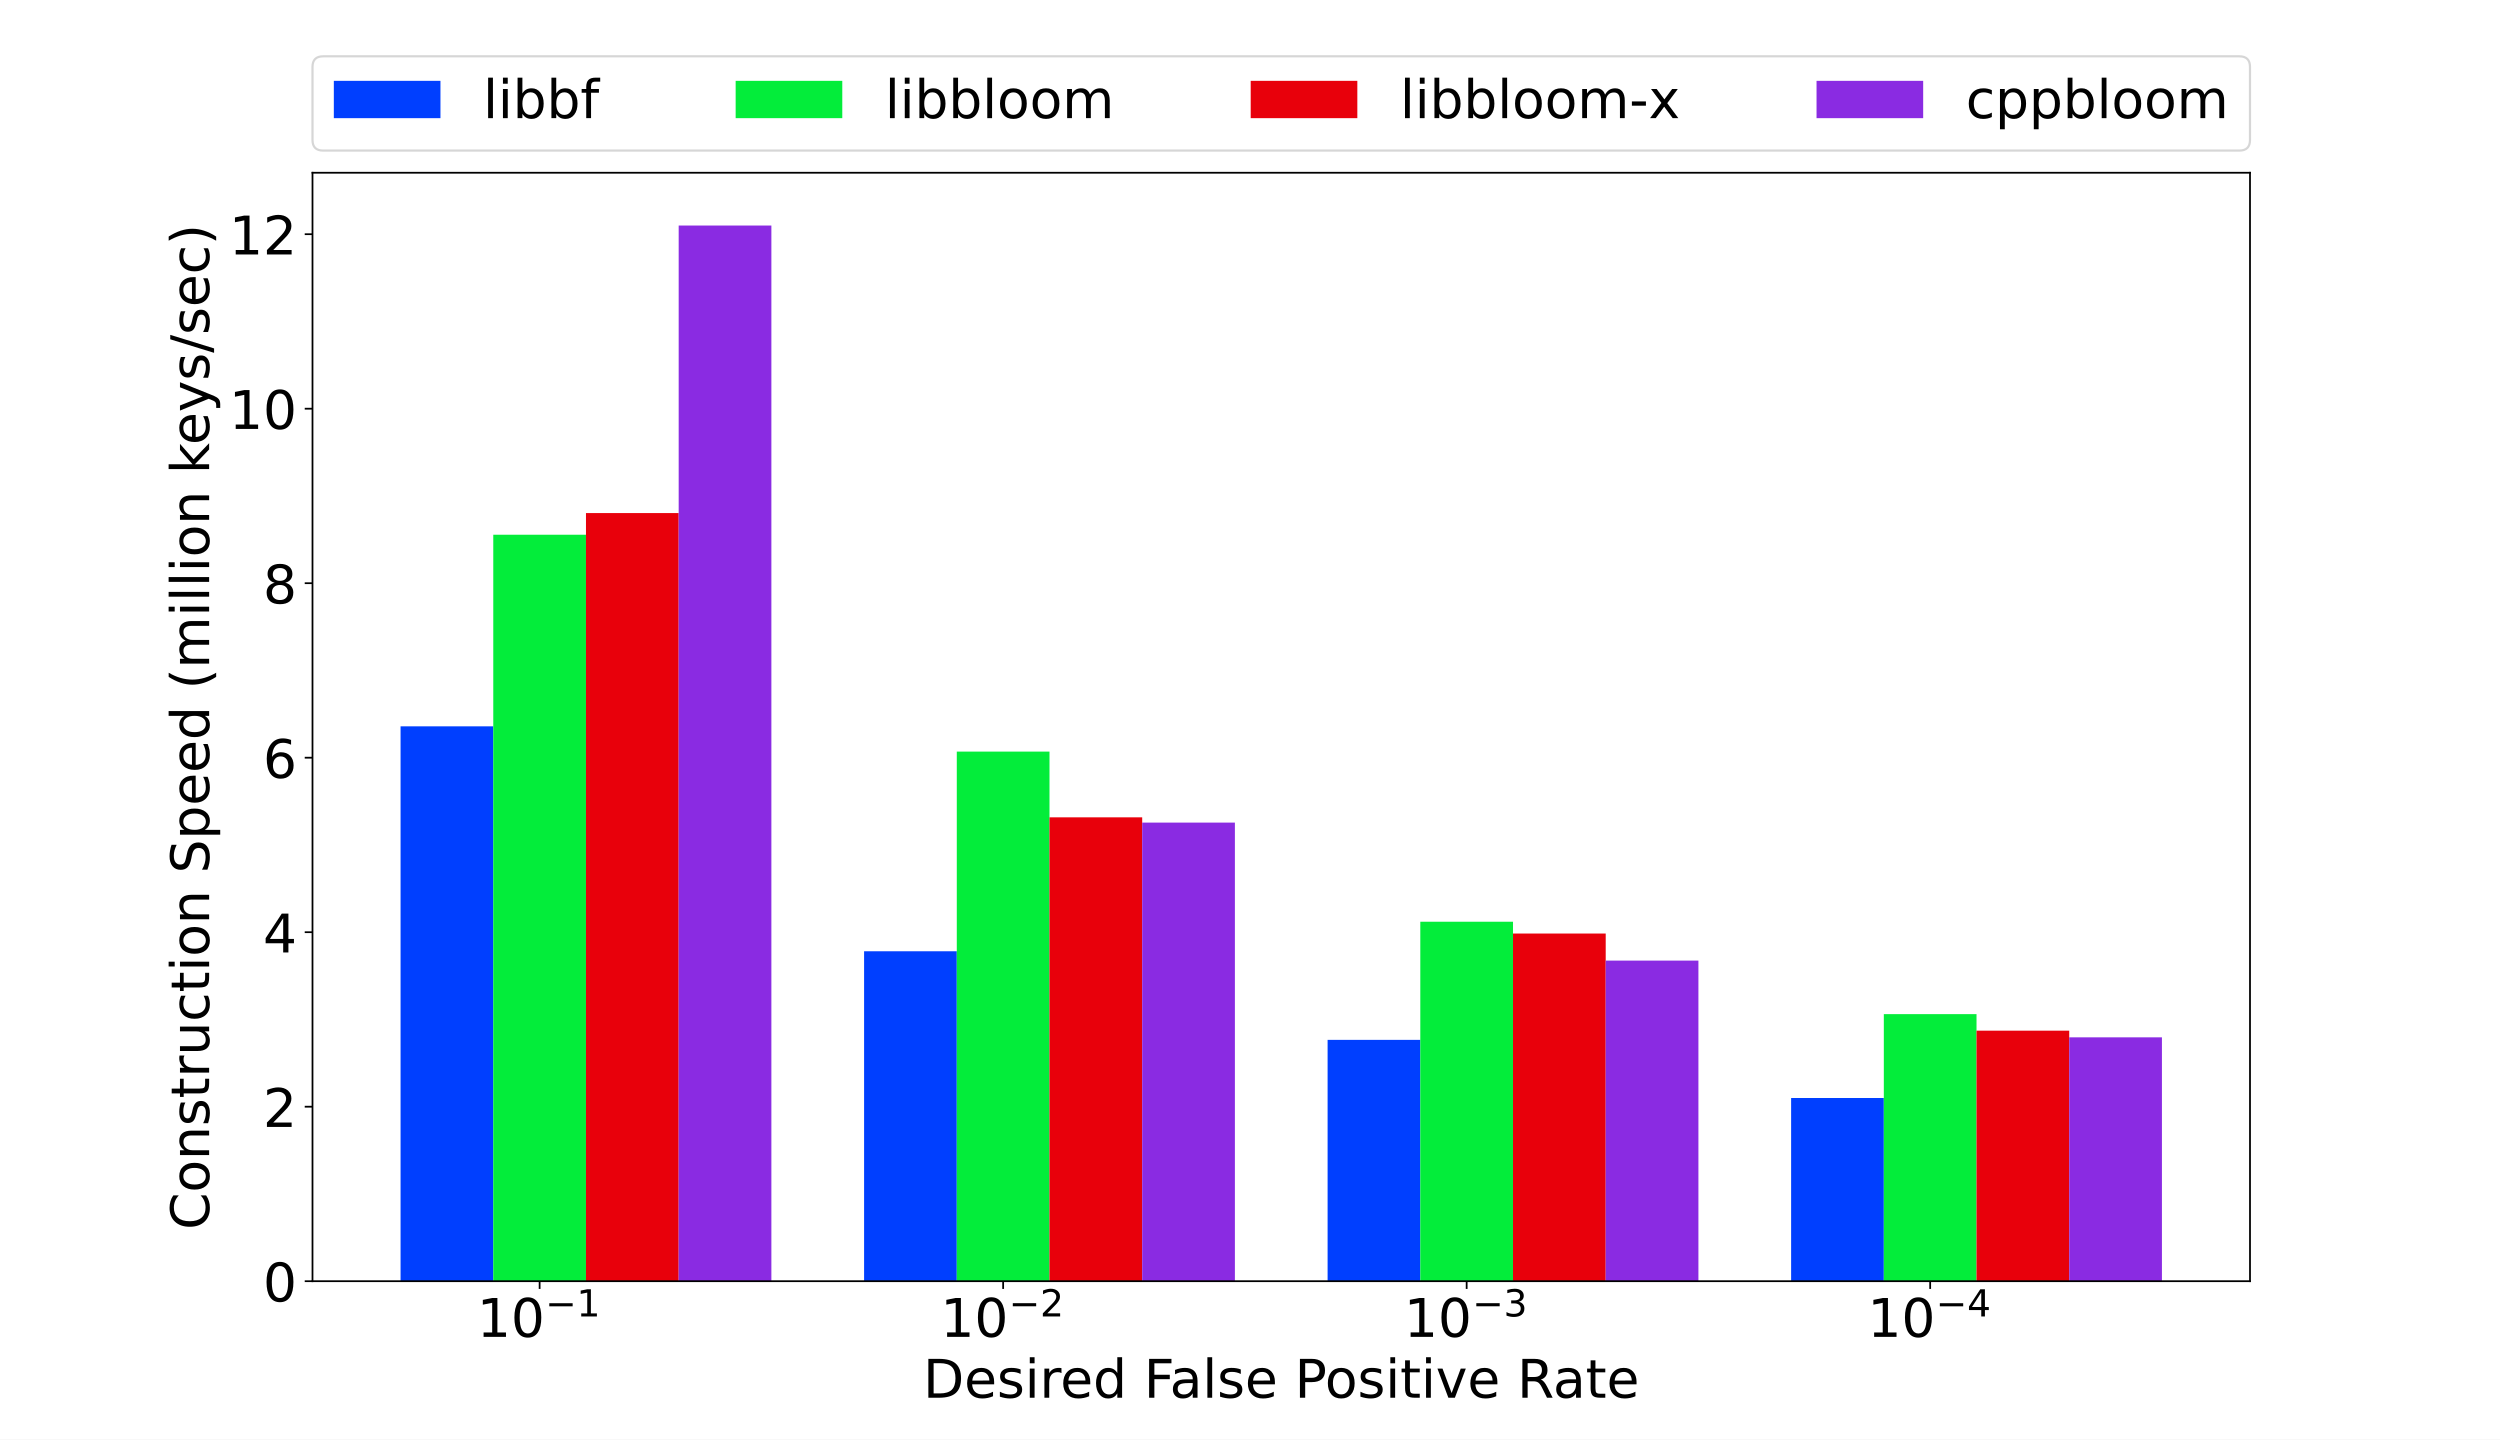
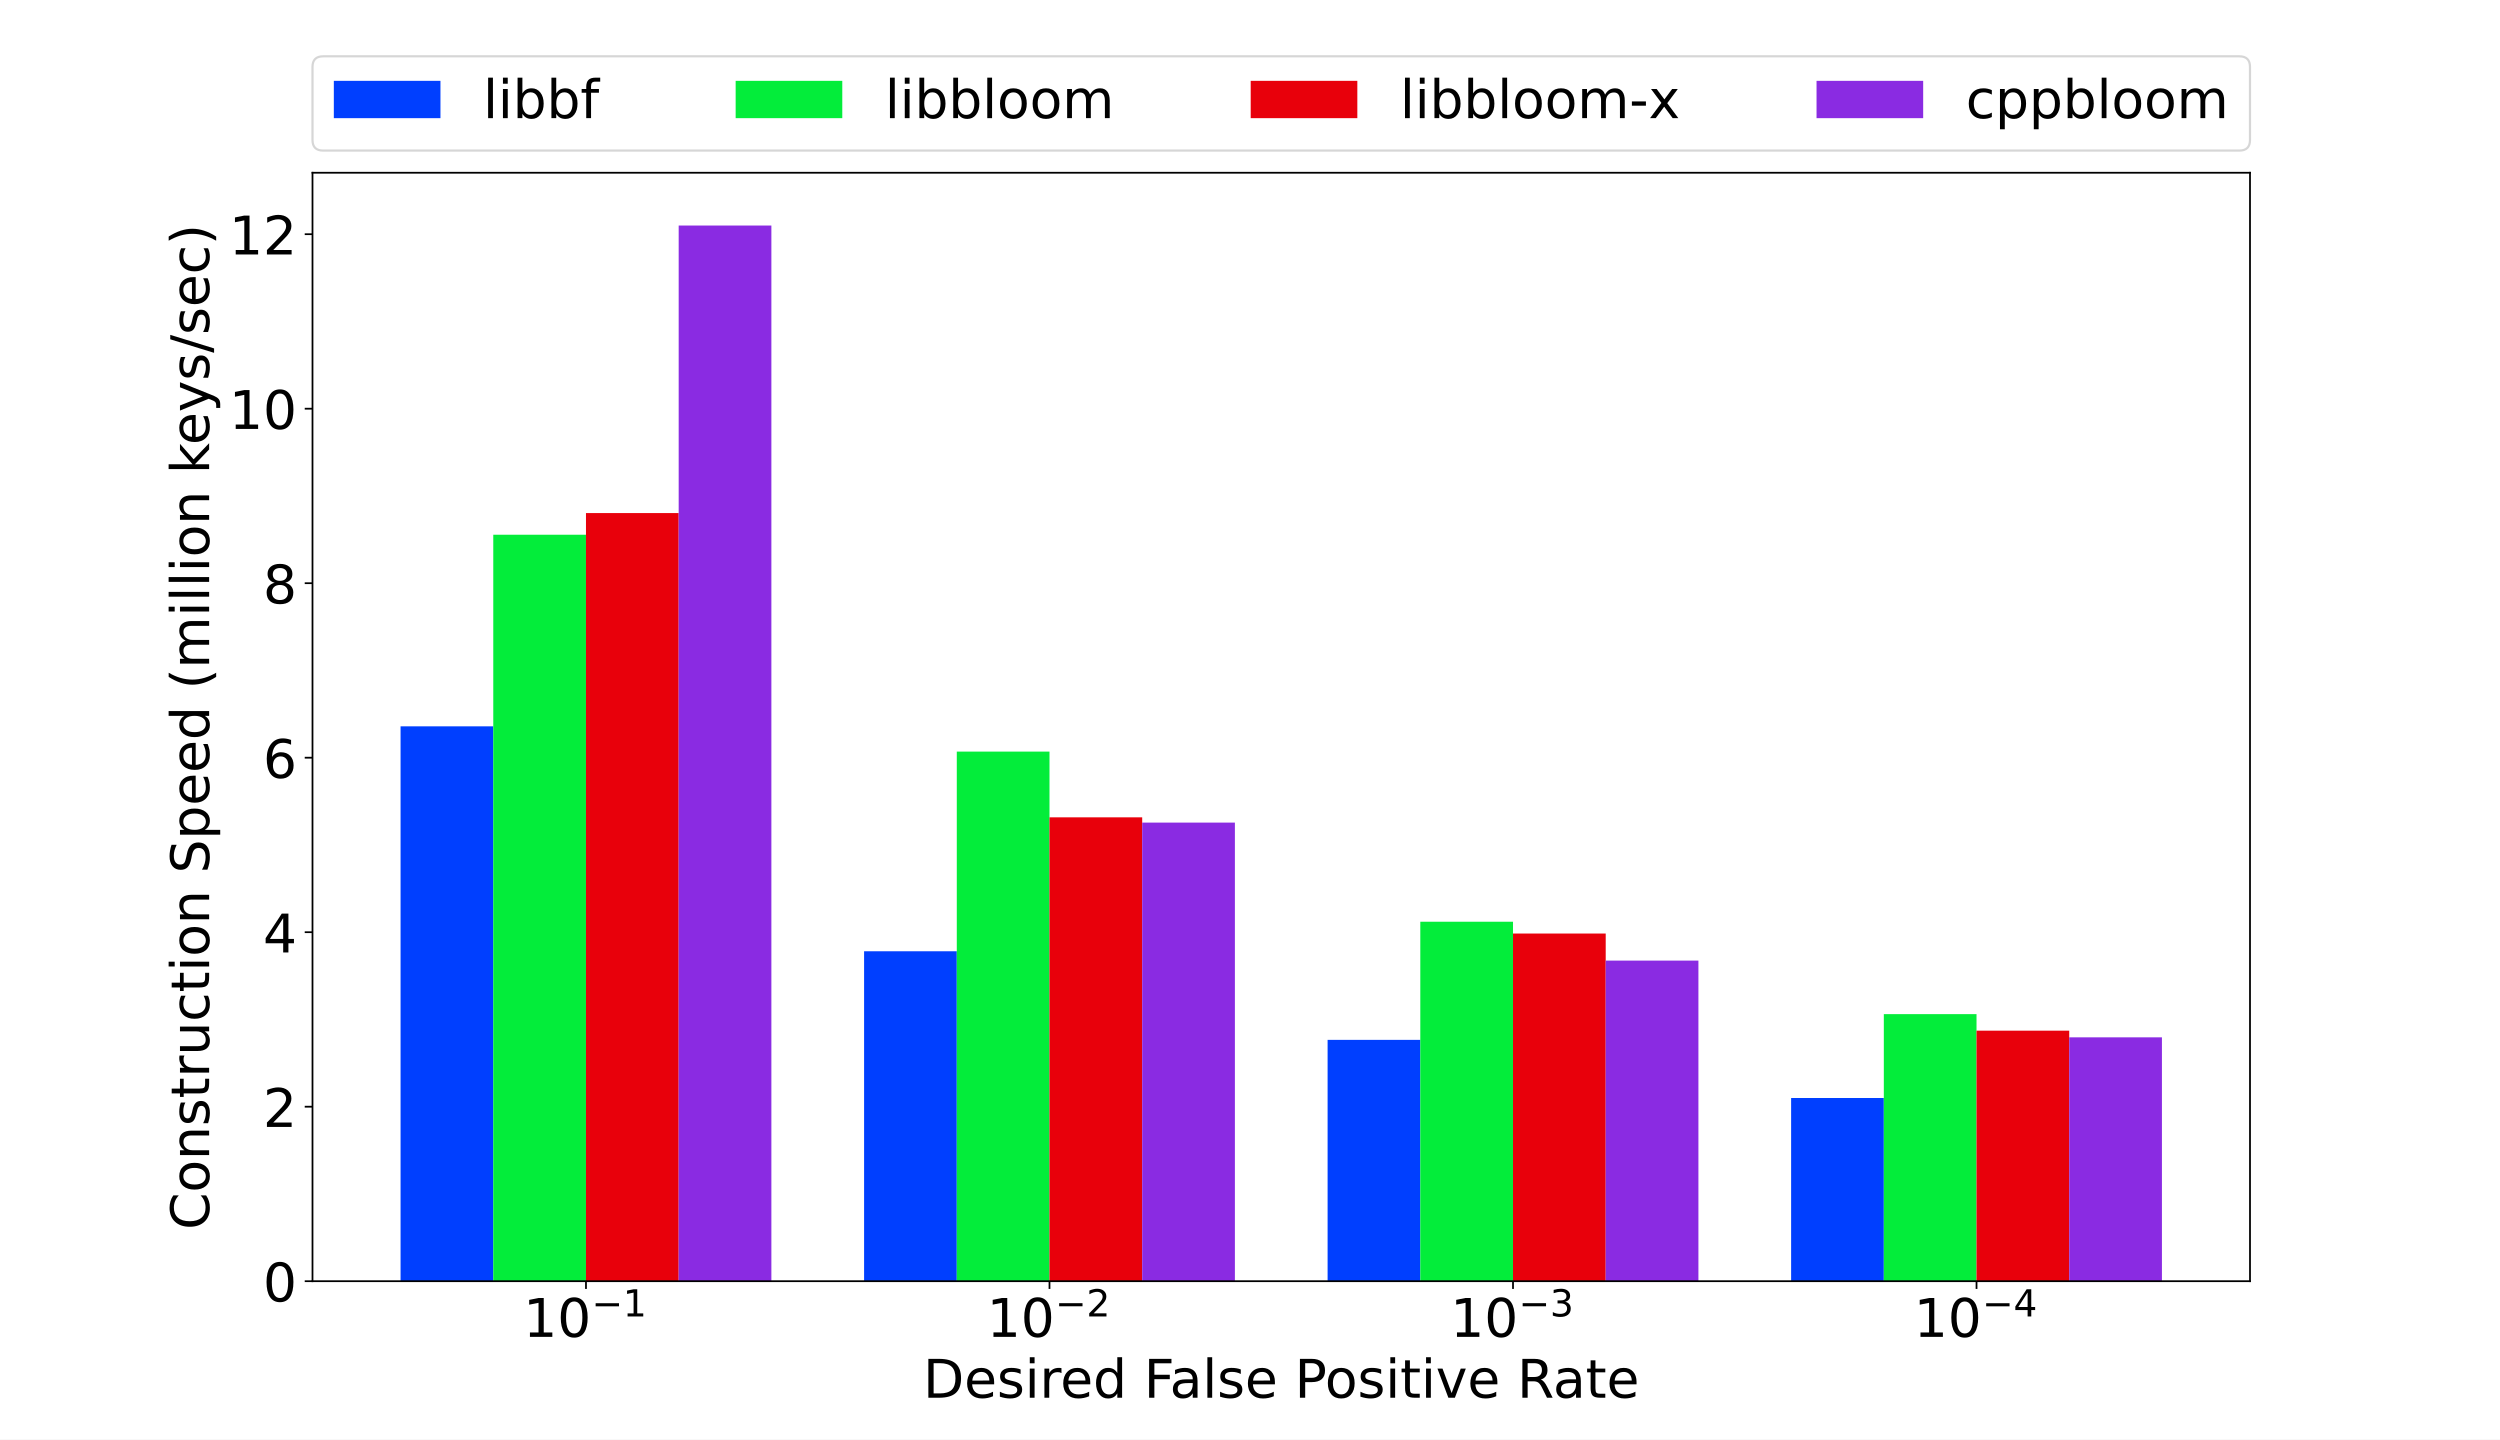
<svg xmlns="http://www.w3.org/2000/svg" xmlns:xlink="http://www.w3.org/1999/xlink" height="648pt" version="1.1" viewBox="0 0 1125.36 648" width="1125.36pt">
  <defs>
    <style type="text/css">
*{stroke-linecap:butt;stroke-linejoin:round;}
  </style>
  </defs>
  <g id="figure_1">
    <g id="patch_1">
      <path d="M 0 648  L 1125.36 648  L 1125.36 0  L 0 0  z " style="fill:#ffffff;" />
    </g>
    <g id="axes_1">
      <g id="patch_2">
        <path d="M 140.67 576.72  L 1012.824 576.72  L 1012.824 77.76  L 140.67 77.76  z " style="fill:#ffffff;" />
      </g>
      <g id="patch_3">
-         <path clip-path="url(#pc34e185f3b)" d="M 180.313 576.72  L 222.043 576.72  L 222.043 326.967  L 180.313 326.967  z " style="fill:#003fff;" />
+         <path clip-path="url(#pc3d0c36d75)" d="M 180.313 576.72  L 222.043 576.72  L 222.043 326.967  L 180.313 326.967  z " style="fill:#003fff;" />
      </g>
      <g id="patch_4">
-         <path clip-path="url(#pc34e185f3b)" d="M 388.963 576.72  L 430.693 576.72  L 430.693 428.209  L 388.963 428.209  z " style="fill:#003fff;" />
+         <path clip-path="url(#pc3d0c36d75)" d="M 388.963 576.72  L 430.693 576.72  L 430.693 428.209  L 388.963 428.209  z " style="fill:#003fff;" />
      </g>
      <g id="patch_5">
-         <path clip-path="url(#pc34e185f3b)" d="M 597.612 576.72  L 639.342 576.72  L 639.342 468.086  L 597.612 468.086  z " style="fill:#003fff;" />
+         <path clip-path="url(#pc3d0c36d75)" d="M 597.612 576.72  L 639.342 576.72  L 639.342 468.086  L 597.612 468.086  z " style="fill:#003fff;" />
      </g>
      <g id="patch_6">
-         <path clip-path="url(#pc34e185f3b)" d="M 806.261 576.72  L 847.991 576.72  L 847.991 494.246  L 806.261 494.246  z " style="fill:#003fff;" />
+         <path clip-path="url(#pc3d0c36d75)" d="M 806.261 576.72  L 847.991 576.72  L 847.991 494.246  L 806.261 494.246  z " style="fill:#003fff;" />
      </g>
      <g id="patch_7">
-         <path clip-path="url(#pc34e185f3b)" d="M 222.043 576.72  L 263.773 576.72  L 263.773 240.721  L 222.043 240.721  z " style="fill:#03ed3a;" />
+         <path clip-path="url(#pc3d0c36d75)" d="M 222.043 576.72  L 263.773 576.72  L 263.773 240.721  L 222.043 240.721  z " style="fill:#03ed3a;" />
      </g>
      <g id="patch_8">
-         <path clip-path="url(#pc34e185f3b)" d="M 430.693 576.72  L 472.422 576.72  L 472.422 338.332  L 430.693 338.332  z " style="fill:#03ed3a;" />
+         <path clip-path="url(#pc3d0c36d75)" d="M 430.693 576.72  L 472.422 576.72  L 472.422 338.332  L 430.693 338.332  z " style="fill:#03ed3a;" />
      </g>
      <g id="patch_9">
-         <path clip-path="url(#pc34e185f3b)" d="M 639.342 576.72  L 681.072 576.72  L 681.072 414.902  L 639.342 414.902  z " style="fill:#03ed3a;" />
+         <path clip-path="url(#pc3d0c36d75)" d="M 639.342 576.72  L 681.072 576.72  L 681.072 414.902  L 639.342 414.902  z " style="fill:#03ed3a;" />
      </g>
      <g id="patch_10">
-         <path clip-path="url(#pc34e185f3b)" d="M 847.991 576.72  L 889.721 576.72  L 889.721 456.52  L 847.991 456.52  z " style="fill:#03ed3a;" />
+         <path clip-path="url(#pc3d0c36d75)" d="M 847.991 576.72  L 889.721 576.72  L 889.721 456.52  L 847.991 456.52  z " style="fill:#03ed3a;" />
      </g>
      <g id="patch_11">
-         <path clip-path="url(#pc34e185f3b)" d="M 263.773 576.72  L 305.503 576.72  L 305.503 230.944  L 263.773 230.944  z " style="fill:#e8000b;" />
+         <path clip-path="url(#pc3d0c36d75)" d="M 263.773 576.72  L 305.503 576.72  L 305.503 230.944  L 263.773 230.944  z " style="fill:#e8000b;" />
      </g>
      <g id="patch_12">
-         <path clip-path="url(#pc34e185f3b)" d="M 472.422 576.72  L 514.152 576.72  L 514.152 367.92  L 472.422 367.92  z " style="fill:#e8000b;" />
+         <path clip-path="url(#pc3d0c36d75)" d="M 472.422 576.72  L 514.152 576.72  L 514.152 367.92  L 472.422 367.92  z " style="fill:#e8000b;" />
      </g>
      <g id="patch_13">
-         <path clip-path="url(#pc34e185f3b)" d="M 681.072 576.72  L 722.801 576.72  L 722.801 420.209  L 681.072 420.209  z " style="fill:#e8000b;" />
+         <path clip-path="url(#pc3d0c36d75)" d="M 681.072 576.72  L 722.801 576.72  L 722.801 420.209  L 681.072 420.209  z " style="fill:#e8000b;" />
      </g>
      <g id="patch_14">
-         <path clip-path="url(#pc34e185f3b)" d="M 889.721 576.72  L 931.451 576.72  L 931.451 463.944  L 889.721 463.944  z " style="fill:#e8000b;" />
+         <path clip-path="url(#pc3d0c36d75)" d="M 889.721 576.72  L 931.451 576.72  L 931.451 463.944  L 889.721 463.944  z " style="fill:#e8000b;" />
      </g>
      <g id="patch_15">
-         <path clip-path="url(#pc34e185f3b)" d="M 305.503 576.72  L 347.233 576.72  L 347.233 101.52  L 305.503 101.52  z " style="fill:#8a2be2;" />
+         <path clip-path="url(#pc3d0c36d75)" d="M 305.503 576.72  L 347.233 576.72  L 347.233 101.52  L 305.503 101.52  z " style="fill:#8a2be2;" />
      </g>
      <g id="patch_16">
-         <path clip-path="url(#pc34e185f3b)" d="M 514.152 576.72  L 555.882 576.72  L 555.882 370.3  L 514.152 370.3  z " style="fill:#8a2be2;" />
+         <path clip-path="url(#pc3d0c36d75)" d="M 514.152 576.72  L 555.882 576.72  L 555.882 370.3  L 514.152 370.3  z " style="fill:#8a2be2;" />
      </g>
      <g id="patch_17">
-         <path clip-path="url(#pc34e185f3b)" d="M 722.801 576.72  L 764.531 576.72  L 764.531 432.419  L 722.801 432.419  z " style="fill:#8a2be2;" />
+         <path clip-path="url(#pc3d0c36d75)" d="M 722.801 576.72  L 764.531 576.72  L 764.531 432.419  L 722.801 432.419  z " style="fill:#8a2be2;" />
      </g>
      <g id="patch_18">
-         <path clip-path="url(#pc34e185f3b)" d="M 931.451 576.72  L 973.181 576.72  L 973.181 466.948  L 931.451 466.948  z " style="fill:#8a2be2;" />
+         <path clip-path="url(#pc3d0c36d75)" d="M 931.451 576.72  L 973.181 576.72  L 973.181 466.948  L 931.451 466.948  z " style="fill:#8a2be2;" />
      </g>
      <g id="matplotlib.axis_1">
        <g id="xtick_1">
          <g id="line2d_1">
            <defs>
-               <path d="M 0 0  L 0 3.5  " id="m12f7cbb985" style="stroke:#000000;stroke-width:0.8;" />
-             </defs>
-             <g>
-               <use style="stroke:#000000;stroke-width:0.8;" x="242.908" xlink:href="#m12f7cbb985" y="576.72" />
+               <path d="M 0 0  L 0 3.5  " id="m967b2c3b1d" style="stroke:#000000;stroke-width:0.8;" />
+             </defs>
+             <g>
+               <use style="stroke:#000000;stroke-width:0.8;" x="263.773" xlink:href="#m967b2c3b1d" y="576.72" />
            </g>
          </g>
          <g id="text_1">
            <defs>
              <path d="M 12.406 8.297  L 28.516 8.297  L 28.516 63.922  L 10.984 60.406  L 10.984 69.391  L 28.422 72.906  L 38.281 72.906  L 38.281 8.297  L 54.391 8.297  L 54.391 0  L 12.406 0  z " id="DejaVuSans-49" />
              <path d="M 31.781 66.406  Q 24.172 66.406 20.328 58.906  Q 16.5 51.422 16.5 36.375  Q 16.5 21.391 20.328 13.891  Q 24.172 6.391 31.781 6.391  Q 39.453 6.391 43.281 13.891  Q 47.125 21.391 47.125 36.375  Q 47.125 51.422 43.281 58.906  Q 39.453 66.406 31.781 66.406  z M 31.781 74.219  Q 44.047 74.219 50.516 64.516  Q 56.984 54.828 56.984 36.375  Q 56.984 17.969 50.516 8.266  Q 44.047 -1.422 31.781 -1.422  Q 19.531 -1.422 13.062 8.266  Q 6.594 17.969 6.594 36.375  Q 6.594 54.828 13.062 64.516  Q 19.531 74.219 31.781 74.219  z " id="DejaVuSans-48" />
              <path d="M 10.594 35.5  L 73.188 35.5  L 73.188 27.203  L 10.594 27.203  z " id="DejaVuSans-8722" />
            </defs>
-             <g transform="translate(214.7081 601.9562)scale(0.24 -0.24)">
+             <g transform="translate(235.5731 601.9562)scale(0.24 -0.24)">
              <use transform="translate(0 0.684375)" xlink:href="#DejaVuSans-49" />
              <use transform="translate(63.62305 0.684375)" xlink:href="#DejaVuSans-48" />
              <use transform="translate(128.2031 38.96563)scale(0.7)" xlink:href="#DejaVuSans-8722" />
              <use transform="translate(186.8555 38.96563)scale(0.7)" xlink:href="#DejaVuSans-49" />
            </g>
          </g>
        </g>
        <g id="xtick_2">
          <g id="line2d_2">
            <g>
-               <use style="stroke:#000000;stroke-width:0.8;" x="451.557" xlink:href="#m12f7cbb985" y="576.72" />
+               <use style="stroke:#000000;stroke-width:0.8;" x="472.422" xlink:href="#m967b2c3b1d" y="576.72" />
            </g>
          </g>
          <g id="text_2">
            <defs>
              <path d="M 19.188 8.297  L 53.609 8.297  L 53.609 0  L 7.328 0  L 7.328 8.297  Q 12.938 14.109 22.625 23.891  Q 32.328 33.688 34.812 36.531  Q 39.547 41.844 41.422 45.531  Q 43.312 49.219 43.312 52.781  Q 43.312 58.594 39.234 62.25  Q 35.156 65.922 28.609 65.922  Q 23.969 65.922 18.812 64.312  Q 13.672 62.703 7.812 59.422  L 7.812 69.391  Q 13.766 71.781 18.938 73  Q 24.125 74.219 28.422 74.219  Q 39.75 74.219 46.484 68.547  Q 53.219 62.891 53.219 53.422  Q 53.219 48.922 51.531 44.891  Q 49.859 40.875 45.406 35.406  Q 44.188 33.984 37.641 27.219  Q 31.109 20.453 19.188 8.297  z " id="DejaVuSans-50" />
            </defs>
-             <g transform="translate(423.3574 601.9562)scale(0.24 -0.24)">
+             <g transform="translate(444.2224 601.9562)scale(0.24 -0.24)">
              <use transform="translate(0 0.765625)" xlink:href="#DejaVuSans-49" />
              <use transform="translate(63.62305 0.765625)" xlink:href="#DejaVuSans-48" />
              <use transform="translate(128.2031 39.04688)scale(0.7)" xlink:href="#DejaVuSans-8722" />
              <use transform="translate(186.8555 39.04688)scale(0.7)" xlink:href="#DejaVuSans-50" />
            </g>
          </g>
        </g>
        <g id="xtick_3">
          <g id="line2d_3">
            <g>
-               <use style="stroke:#000000;stroke-width:0.8;" x="660.207" xlink:href="#m12f7cbb985" y="576.72" />
+               <use style="stroke:#000000;stroke-width:0.8;" x="681.072" xlink:href="#m967b2c3b1d" y="576.72" />
            </g>
          </g>
          <g id="text_3">
            <defs>
              <path d="M 40.578 39.312  Q 47.656 37.797 51.625 33  Q 55.609 28.219 55.609 21.188  Q 55.609 10.406 48.188 4.484  Q 40.766 -1.422 27.094 -1.422  Q 22.516 -1.422 17.656 -0.516  Q 12.797 0.391 7.625 2.203  L 7.625 11.719  Q 11.719 9.328 16.594 8.109  Q 21.484 6.891 26.812 6.891  Q 36.078 6.891 40.938 10.547  Q 45.797 14.203 45.797 21.188  Q 45.797 27.641 41.281 31.266  Q 36.766 34.906 28.719 34.906  L 20.219 34.906  L 20.219 43.016  L 29.109 43.016  Q 36.375 43.016 40.234 45.922  Q 44.094 48.828 44.094 54.297  Q 44.094 59.906 40.109 62.906  Q 36.141 65.922 28.719 65.922  Q 24.656 65.922 20.016 65.031  Q 15.375 64.156 9.812 62.312  L 9.812 71.094  Q 15.438 72.656 20.344 73.438  Q 25.25 74.219 29.594 74.219  Q 40.828 74.219 47.359 69.109  Q 53.906 64.016 53.906 55.328  Q 53.906 49.266 50.438 45.094  Q 46.969 40.922 40.578 39.312  z " id="DejaVuSans-51" />
            </defs>
-             <g transform="translate(632.0067 601.9562)scale(0.24 -0.24)">
+             <g transform="translate(652.8716 601.9562)scale(0.24 -0.24)">
              <use transform="translate(0 0.765625)" xlink:href="#DejaVuSans-49" />
              <use transform="translate(63.62305 0.765625)" xlink:href="#DejaVuSans-48" />
              <use transform="translate(128.2031 39.04688)scale(0.7)" xlink:href="#DejaVuSans-8722" />
              <use transform="translate(186.8555 39.04688)scale(0.7)" xlink:href="#DejaVuSans-51" />
            </g>
          </g>
        </g>
        <g id="xtick_4">
          <g id="line2d_4">
            <g>
-               <use style="stroke:#000000;stroke-width:0.8;" x="868.856" xlink:href="#m12f7cbb985" y="576.72" />
+               <use style="stroke:#000000;stroke-width:0.8;" x="889.721" xlink:href="#m967b2c3b1d" y="576.72" />
            </g>
          </g>
          <g id="text_4">
            <defs>
              <path d="M 37.797 64.312  L 12.891 25.391  L 37.797 25.391  z M 35.203 72.906  L 47.609 72.906  L 47.609 25.391  L 58.016 25.391  L 58.016 17.188  L 47.609 17.188  L 47.609 0  L 37.797 0  L 37.797 17.188  L 4.891 17.188  L 4.891 26.703  z " id="DejaVuSans-52" />
            </defs>
-             <g transform="translate(840.656 601.9562)scale(0.24 -0.24)">
+             <g transform="translate(861.5209 601.9562)scale(0.24 -0.24)">
              <use transform="translate(0 0.684375)" xlink:href="#DejaVuSans-49" />
              <use transform="translate(63.62305 0.684375)" xlink:href="#DejaVuSans-48" />
              <use transform="translate(128.2031 38.96563)scale(0.7)" xlink:href="#DejaVuSans-8722" />
              <use transform="translate(186.8555 38.96563)scale(0.7)" xlink:href="#DejaVuSans-52" />
            </g>
          </g>
        </g>
        <g id="text_5">
          <defs>
            <path d="M 19.672 64.797  L 19.672 8.109  L 31.594 8.109  Q 46.688 8.109 53.688 14.938  Q 60.688 21.781 60.688 36.531  Q 60.688 51.172 53.688 57.984  Q 46.688 64.797 31.594 64.797  z M 9.812 72.906  L 30.078 72.906  Q 51.266 72.906 61.172 64.094  Q 71.094 55.281 71.094 36.531  Q 71.094 17.672 61.125 8.828  Q 51.172 0 30.078 0  L 9.812 0  z " id="DejaVuSans-68" />
            <path d="M 56.203 29.594  L 56.203 25.203  L 14.891 25.203  Q 15.484 15.922 20.484 11.062  Q 25.484 6.203 34.422 6.203  Q 39.594 6.203 44.453 7.469  Q 49.312 8.734 54.109 11.281  L 54.109 2.781  Q 49.266 0.734 44.188 -0.344  Q 39.109 -1.422 33.891 -1.422  Q 20.797 -1.422 13.156 6.188  Q 5.516 13.812 5.516 26.812  Q 5.516 40.234 12.766 48.109  Q 20.016 56 32.328 56  Q 43.359 56 49.781 48.891  Q 56.203 41.797 56.203 29.594  z M 47.219 32.234  Q 47.125 39.594 43.094 43.984  Q 39.062 48.391 32.422 48.391  Q 24.906 48.391 20.391 44.141  Q 15.875 39.891 15.188 32.172  z " id="DejaVuSans-101" />
            <path d="M 44.281 53.078  L 44.281 44.578  Q 40.484 46.531 36.375 47.5  Q 32.281 48.484 27.875 48.484  Q 21.188 48.484 17.844 46.438  Q 14.5 44.391 14.5 40.281  Q 14.5 37.156 16.891 35.375  Q 19.281 33.594 26.516 31.984  L 29.594 31.297  Q 39.156 29.25 43.188 25.516  Q 47.219 21.781 47.219 15.094  Q 47.219 7.469 41.188 3.016  Q 35.156 -1.422 24.609 -1.422  Q 20.219 -1.422 15.453 -0.562  Q 10.688 0.297 5.422 2  L 5.422 11.281  Q 10.406 8.688 15.234 7.391  Q 20.062 6.109 24.812 6.109  Q 31.156 6.109 34.562 8.281  Q 37.984 10.453 37.984 14.406  Q 37.984 18.062 35.516 20.016  Q 33.062 21.969 24.703 23.781  L 21.578 24.516  Q 13.234 26.266 9.516 29.906  Q 5.812 33.547 5.812 39.891  Q 5.812 47.609 11.281 51.797  Q 16.75 56 26.812 56  Q 31.781 56 36.172 55.266  Q 40.578 54.547 44.281 53.078  z " id="DejaVuSans-115" />
            <path d="M 9.422 54.688  L 18.406 54.688  L 18.406 0  L 9.422 0  z M 9.422 75.984  L 18.406 75.984  L 18.406 64.594  L 9.422 64.594  z " id="DejaVuSans-105" />
            <path d="M 41.109 46.297  Q 39.594 47.172 37.812 47.578  Q 36.031 48 33.891 48  Q 26.266 48 22.188 43.047  Q 18.109 38.094 18.109 28.812  L 18.109 0  L 9.078 0  L 9.078 54.688  L 18.109 54.688  L 18.109 46.188  Q 20.953 51.172 25.484 53.578  Q 30.031 56 36.531 56  Q 37.453 56 38.578 55.875  Q 39.703 55.766 41.062 55.516  z " id="DejaVuSans-114" />
            <path d="M 45.406 46.391  L 45.406 75.984  L 54.391 75.984  L 54.391 0  L 45.406 0  L 45.406 8.203  Q 42.578 3.328 38.25 0.953  Q 33.938 -1.422 27.875 -1.422  Q 17.969 -1.422 11.734 6.484  Q 5.516 14.406 5.516 27.297  Q 5.516 40.188 11.734 48.094  Q 17.969 56 27.875 56  Q 33.938 56 38.25 53.625  Q 42.578 51.266 45.406 46.391  z M 14.797 27.297  Q 14.797 17.391 18.875 11.75  Q 22.953 6.109 30.078 6.109  Q 37.203 6.109 41.297 11.75  Q 45.406 17.391 45.406 27.297  Q 45.406 37.203 41.297 42.844  Q 37.203 48.484 30.078 48.484  Q 22.953 48.484 18.875 42.844  Q 14.797 37.203 14.797 27.297  z " id="DejaVuSans-100" />
            <path id="DejaVuSans-32" />
            <path d="M 9.812 72.906  L 51.703 72.906  L 51.703 64.594  L 19.672 64.594  L 19.672 43.109  L 48.578 43.109  L 48.578 34.812  L 19.672 34.812  L 19.672 0  L 9.812 0  z " id="DejaVuSans-70" />
            <path d="M 34.281 27.484  Q 23.391 27.484 19.188 25  Q 14.984 22.516 14.984 16.5  Q 14.984 11.719 18.141 8.906  Q 21.297 6.109 26.703 6.109  Q 34.188 6.109 38.703 11.406  Q 43.219 16.703 43.219 25.484  L 43.219 27.484  z M 52.203 31.203  L 52.203 0  L 43.219 0  L 43.219 8.297  Q 40.141 3.328 35.547 0.953  Q 30.953 -1.422 24.312 -1.422  Q 15.922 -1.422 10.953 3.297  Q 6 8.016 6 15.922  Q 6 25.141 12.172 29.828  Q 18.359 34.516 30.609 34.516  L 43.219 34.516  L 43.219 35.406  Q 43.219 41.609 39.141 45  Q 35.062 48.391 27.688 48.391  Q 23 48.391 18.547 47.266  Q 14.109 46.141 10.016 43.891  L 10.016 52.203  Q 14.938 54.109 19.578 55.047  Q 24.219 56 28.609 56  Q 40.484 56 46.344 49.844  Q 52.203 43.703 52.203 31.203  z " id="DejaVuSans-97" />
            <path d="M 9.422 75.984  L 18.406 75.984  L 18.406 0  L 9.422 0  z " id="DejaVuSans-108" />
            <path d="M 19.672 64.797  L 19.672 37.406  L 32.078 37.406  Q 38.969 37.406 42.719 40.969  Q 46.484 44.531 46.484 51.125  Q 46.484 57.672 42.719 61.234  Q 38.969 64.797 32.078 64.797  z M 9.812 72.906  L 32.078 72.906  Q 44.344 72.906 50.609 67.359  Q 56.891 61.812 56.891 51.125  Q 56.891 40.328 50.609 34.812  Q 44.344 29.297 32.078 29.297  L 19.672 29.297  L 19.672 0  L 9.812 0  z " id="DejaVuSans-80" />
            <path d="M 30.609 48.391  Q 23.391 48.391 19.188 42.75  Q 14.984 37.109 14.984 27.297  Q 14.984 17.484 19.156 11.844  Q 23.344 6.203 30.609 6.203  Q 37.797 6.203 41.984 11.859  Q 46.188 17.531 46.188 27.297  Q 46.188 37.016 41.984 42.703  Q 37.797 48.391 30.609 48.391  z M 30.609 56  Q 42.328 56 49.016 48.375  Q 55.719 40.766 55.719 27.297  Q 55.719 13.875 49.016 6.219  Q 42.328 -1.422 30.609 -1.422  Q 18.844 -1.422 12.172 6.219  Q 5.516 13.875 5.516 27.297  Q 5.516 40.766 12.172 48.375  Q 18.844 56 30.609 56  z " id="DejaVuSans-111" />
            <path d="M 18.312 70.219  L 18.312 54.688  L 36.812 54.688  L 36.812 47.703  L 18.312 47.703  L 18.312 18.016  Q 18.312 11.328 20.141 9.422  Q 21.969 7.516 27.594 7.516  L 36.812 7.516  L 36.812 0  L 27.594 0  Q 17.188 0 13.234 3.875  Q 9.281 7.766 9.281 18.016  L 9.281 47.703  L 2.688 47.703  L 2.688 54.688  L 9.281 54.688  L 9.281 70.219  z " id="DejaVuSans-116" />
            <path d="M 2.984 54.688  L 12.5 54.688  L 29.594 8.797  L 46.688 54.688  L 56.203 54.688  L 35.688 0  L 23.484 0  z " id="DejaVuSans-118" />
            <path d="M 44.391 34.188  Q 47.562 33.109 50.562 29.594  Q 53.562 26.078 56.594 19.922  L 66.609 0  L 56 0  L 46.688 18.703  Q 43.062 26.031 39.672 28.422  Q 36.281 30.812 30.422 30.812  L 19.672 30.812  L 19.672 0  L 9.812 0  L 9.812 72.906  L 32.078 72.906  Q 44.578 72.906 50.734 67.672  Q 56.891 62.453 56.891 51.906  Q 56.891 45.016 53.688 40.469  Q 50.484 35.938 44.391 34.188  z M 19.672 64.797  L 19.672 38.922  L 32.078 38.922  Q 39.203 38.922 42.844 42.219  Q 46.484 45.516 46.484 51.906  Q 46.484 58.297 42.844 61.547  Q 39.203 64.797 32.078 64.797  z " id="DejaVuSans-82" />
          </defs>
          <g transform="translate(415.5401 629.1838)scale(0.24 -0.24)">
            <use xlink:href="#DejaVuSans-68" />
            <use x="77.002" xlink:href="#DejaVuSans-101" />
            <use x="138.525" xlink:href="#DejaVuSans-115" />
            <use x="190.625" xlink:href="#DejaVuSans-105" />
            <use x="218.408" xlink:href="#DejaVuSans-114" />
            <use x="257.271" xlink:href="#DejaVuSans-101" />
            <use x="318.795" xlink:href="#DejaVuSans-100" />
            <use x="382.271" xlink:href="#DejaVuSans-32" />
            <use x="414.059" xlink:href="#DejaVuSans-70" />
            <use x="462.453" xlink:href="#DejaVuSans-97" />
            <use x="523.732" xlink:href="#DejaVuSans-108" />
            <use x="551.516" xlink:href="#DejaVuSans-115" />
            <use x="603.615" xlink:href="#DejaVuSans-101" />
            <use x="665.139" xlink:href="#DejaVuSans-32" />
            <use x="696.926" xlink:href="#DejaVuSans-80" />
            <use x="753.604" xlink:href="#DejaVuSans-111" />
            <use x="814.785" xlink:href="#DejaVuSans-115" />
            <use x="866.885" xlink:href="#DejaVuSans-105" />
            <use x="894.668" xlink:href="#DejaVuSans-116" />
            <use x="933.877" xlink:href="#DejaVuSans-105" />
            <use x="961.66" xlink:href="#DejaVuSans-118" />
            <use x="1020.84" xlink:href="#DejaVuSans-101" />
            <use x="1082.363" xlink:href="#DejaVuSans-32" />
            <use x="1114.15" xlink:href="#DejaVuSans-82" />
            <use x="1181.383" xlink:href="#DejaVuSans-97" />
            <use x="1242.662" xlink:href="#DejaVuSans-116" />
            <use x="1281.871" xlink:href="#DejaVuSans-101" />
          </g>
        </g>
      </g>
      <g id="matplotlib.axis_2">
        <g id="ytick_1">
          <g id="line2d_5">
            <defs>
-               <path d="M 0 0  L -3.5 0  " id="m13b472a72e" style="stroke:#000000;stroke-width:0.8;" />
-             </defs>
-             <g>
-               <use style="stroke:#000000;stroke-width:0.8;" x="140.67" xlink:href="#m13b472a72e" y="576.72" />
+               <path d="M 0 0  L -3.5 0  " id="m696ca3abf2" style="stroke:#000000;stroke-width:0.8;" />
+             </defs>
+             <g>
+               <use style="stroke:#000000;stroke-width:0.8;" x="140.67" xlink:href="#m696ca3abf2" y="576.72" />
            </g>
          </g>
          <g id="text_6">
            <g transform="translate(118.4 585.8381)scale(0.24 -0.24)">
              <use xlink:href="#DejaVuSans-48" />
            </g>
          </g>
        </g>
        <g id="ytick_2">
          <g id="line2d_6">
            <g>
-               <use style="stroke:#000000;stroke-width:0.8;" x="140.67" xlink:href="#m13b472a72e" y="498.17" />
+               <use style="stroke:#000000;stroke-width:0.8;" x="140.67" xlink:href="#m696ca3abf2" y="498.17" />
            </g>
          </g>
          <g id="text_7">
            <g transform="translate(118.4 507.2879)scale(0.24 -0.24)">
              <use xlink:href="#DejaVuSans-50" />
            </g>
          </g>
        </g>
        <g id="ytick_3">
          <g id="line2d_7">
            <g>
-               <use style="stroke:#000000;stroke-width:0.8;" x="140.67" xlink:href="#m13b472a72e" y="419.62" />
+               <use style="stroke:#000000;stroke-width:0.8;" x="140.67" xlink:href="#m696ca3abf2" y="419.62" />
            </g>
          </g>
          <g id="text_8">
            <g transform="translate(118.4 428.7377)scale(0.24 -0.24)">
              <use xlink:href="#DejaVuSans-52" />
            </g>
          </g>
        </g>
        <g id="ytick_4">
          <g id="line2d_8">
            <g>
-               <use style="stroke:#000000;stroke-width:0.8;" x="140.67" xlink:href="#m13b472a72e" y="341.069" />
+               <use style="stroke:#000000;stroke-width:0.8;" x="140.67" xlink:href="#m696ca3abf2" y="341.069" />
            </g>
          </g>
          <g id="text_9">
            <defs>
              <path d="M 33.016 40.375  Q 26.375 40.375 22.484 35.828  Q 18.609 31.297 18.609 23.391  Q 18.609 15.531 22.484 10.953  Q 26.375 6.391 33.016 6.391  Q 39.656 6.391 43.531 10.953  Q 47.406 15.531 47.406 23.391  Q 47.406 31.297 43.531 35.828  Q 39.656 40.375 33.016 40.375  z M 52.594 71.297  L 52.594 62.312  Q 48.875 64.062 45.094 64.984  Q 41.312 65.922 37.594 65.922  Q 27.828 65.922 22.672 59.328  Q 17.531 52.734 16.797 39.406  Q 19.672 43.656 24.016 45.922  Q 28.375 48.188 33.594 48.188  Q 44.578 48.188 50.953 41.516  Q 57.328 34.859 57.328 23.391  Q 57.328 12.156 50.688 5.359  Q 44.047 -1.422 33.016 -1.422  Q 20.359 -1.422 13.672 8.266  Q 6.984 17.969 6.984 36.375  Q 6.984 53.656 15.188 63.938  Q 23.391 74.219 37.203 74.219  Q 40.922 74.219 44.703 73.484  Q 48.484 72.75 52.594 71.297  z " id="DejaVuSans-54" />
            </defs>
            <g transform="translate(118.4 350.1875)scale(0.24 -0.24)">
              <use xlink:href="#DejaVuSans-54" />
            </g>
          </g>
        </g>
        <g id="ytick_5">
          <g id="line2d_9">
            <g>
-               <use style="stroke:#000000;stroke-width:0.8;" x="140.67" xlink:href="#m13b472a72e" y="262.519" />
+               <use style="stroke:#000000;stroke-width:0.8;" x="140.67" xlink:href="#m696ca3abf2" y="262.519" />
            </g>
          </g>
          <g id="text_10">
            <defs>
              <path d="M 31.781 34.625  Q 24.75 34.625 20.719 30.859  Q 16.703 27.094 16.703 20.516  Q 16.703 13.922 20.719 10.156  Q 24.75 6.391 31.781 6.391  Q 38.812 6.391 42.859 10.172  Q 46.922 13.969 46.922 20.516  Q 46.922 27.094 42.891 30.859  Q 38.875 34.625 31.781 34.625  z M 21.922 38.812  Q 15.578 40.375 12.031 44.719  Q 8.5 49.078 8.5 55.328  Q 8.5 64.062 14.719 69.141  Q 20.953 74.219 31.781 74.219  Q 42.672 74.219 48.875 69.141  Q 55.078 64.062 55.078 55.328  Q 55.078 49.078 51.531 44.719  Q 48 40.375 41.703 38.812  Q 48.828 37.156 52.797 32.312  Q 56.781 27.484 56.781 20.516  Q 56.781 9.906 50.312 4.234  Q 43.844 -1.422 31.781 -1.422  Q 19.734 -1.422 13.25 4.234  Q 6.781 9.906 6.781 20.516  Q 6.781 27.484 10.781 32.312  Q 14.797 37.156 21.922 38.812  z M 18.312 54.391  Q 18.312 48.734 21.844 45.562  Q 25.391 42.391 31.781 42.391  Q 38.141 42.391 41.719 45.562  Q 45.312 48.734 45.312 54.391  Q 45.312 60.062 41.719 63.234  Q 38.141 66.406 31.781 66.406  Q 25.391 66.406 21.844 63.234  Q 18.312 60.062 18.312 54.391  z " id="DejaVuSans-56" />
            </defs>
            <g transform="translate(118.4 271.6372)scale(0.24 -0.24)">
              <use xlink:href="#DejaVuSans-56" />
            </g>
          </g>
        </g>
        <g id="ytick_6">
          <g id="line2d_10">
            <g>
-               <use style="stroke:#000000;stroke-width:0.8;" x="140.67" xlink:href="#m13b472a72e" y="183.969" />
+               <use style="stroke:#000000;stroke-width:0.8;" x="140.67" xlink:href="#m696ca3abf2" y="183.969" />
            </g>
          </g>
          <g id="text_11">
            <g transform="translate(103.13 193.087)scale(0.24 -0.24)">
              <use xlink:href="#DejaVuSans-49" />
              <use x="63.623" xlink:href="#DejaVuSans-48" />
            </g>
          </g>
        </g>
        <g id="ytick_7">
          <g id="line2d_11">
            <g>
-               <use style="stroke:#000000;stroke-width:0.8;" x="140.67" xlink:href="#m13b472a72e" y="105.419" />
+               <use style="stroke:#000000;stroke-width:0.8;" x="140.67" xlink:href="#m696ca3abf2" y="105.419" />
            </g>
          </g>
          <g id="text_12">
            <g transform="translate(103.13 114.5368)scale(0.24 -0.24)">
              <use xlink:href="#DejaVuSans-49" />
              <use x="63.623" xlink:href="#DejaVuSans-50" />
            </g>
          </g>
        </g>
        <g id="text_13">
          <defs>
            <path d="M 64.406 67.281  L 64.406 56.891  Q 59.422 61.531 53.781 63.812  Q 48.141 66.109 41.797 66.109  Q 29.297 66.109 22.656 58.469  Q 16.016 50.828 16.016 36.375  Q 16.016 21.969 22.656 14.328  Q 29.297 6.688 41.797 6.688  Q 48.141 6.688 53.781 8.984  Q 59.422 11.281 64.406 15.922  L 64.406 5.609  Q 59.234 2.094 53.438 0.328  Q 47.656 -1.422 41.219 -1.422  Q 24.656 -1.422 15.125 8.703  Q 5.609 18.844 5.609 36.375  Q 5.609 53.953 15.125 64.078  Q 24.656 74.219 41.219 74.219  Q 47.75 74.219 53.531 72.484  Q 59.328 70.75 64.406 67.281  z " id="DejaVuSans-67" />
            <path d="M 54.891 33.016  L 54.891 0  L 45.906 0  L 45.906 32.719  Q 45.906 40.484 42.875 44.328  Q 39.844 48.188 33.797 48.188  Q 26.516 48.188 22.312 43.547  Q 18.109 38.922 18.109 30.906  L 18.109 0  L 9.078 0  L 9.078 54.688  L 18.109 54.688  L 18.109 46.188  Q 21.344 51.125 25.703 53.562  Q 30.078 56 35.797 56  Q 45.219 56 50.047 50.172  Q 54.891 44.344 54.891 33.016  z " id="DejaVuSans-110" />
            <path d="M 8.5 21.578  L 8.5 54.688  L 17.484 54.688  L 17.484 21.922  Q 17.484 14.156 20.5 10.266  Q 23.531 6.391 29.594 6.391  Q 36.859 6.391 41.078 11.031  Q 45.312 15.672 45.312 23.688  L 45.312 54.688  L 54.297 54.688  L 54.297 0  L 45.312 0  L 45.312 8.406  Q 42.047 3.422 37.719 1  Q 33.406 -1.422 27.688 -1.422  Q 18.266 -1.422 13.375 4.438  Q 8.5 10.297 8.5 21.578  z M 31.109 56  z " id="DejaVuSans-117" />
            <path d="M 48.781 52.594  L 48.781 44.188  Q 44.969 46.297 41.141 47.344  Q 37.312 48.391 33.406 48.391  Q 24.656 48.391 19.812 42.844  Q 14.984 37.312 14.984 27.297  Q 14.984 17.281 19.812 11.734  Q 24.656 6.203 33.406 6.203  Q 37.312 6.203 41.141 7.25  Q 44.969 8.297 48.781 10.406  L 48.781 2.094  Q 45.016 0.344 40.984 -0.531  Q 36.969 -1.422 32.422 -1.422  Q 20.062 -1.422 12.781 6.344  Q 5.516 14.109 5.516 27.297  Q 5.516 40.672 12.859 48.328  Q 20.219 56 33.016 56  Q 37.156 56 41.109 55.141  Q 45.062 54.297 48.781 52.594  z " id="DejaVuSans-99" />
            <path d="M 53.516 70.516  L 53.516 60.891  Q 47.906 63.578 42.922 64.891  Q 37.938 66.219 33.297 66.219  Q 25.25 66.219 20.875 63.094  Q 16.5 59.969 16.5 54.203  Q 16.5 49.359 19.406 46.891  Q 22.312 44.438 30.422 42.922  L 36.375 41.703  Q 47.406 39.594 52.656 34.297  Q 57.906 29 57.906 20.125  Q 57.906 9.516 50.797 4.047  Q 43.703 -1.422 29.984 -1.422  Q 24.812 -1.422 18.969 -0.25  Q 13.141 0.922 6.891 3.219  L 6.891 13.375  Q 12.891 10.016 18.656 8.297  Q 24.422 6.594 29.984 6.594  Q 38.422 6.594 43.016 9.906  Q 47.609 13.234 47.609 19.391  Q 47.609 24.75 44.312 27.781  Q 41.016 30.812 33.5 32.328  L 27.484 33.5  Q 16.453 35.688 11.516 40.375  Q 6.594 45.062 6.594 53.422  Q 6.594 63.094 13.406 68.656  Q 20.219 74.219 32.172 74.219  Q 37.312 74.219 42.625 73.281  Q 47.953 72.359 53.516 70.516  z " id="DejaVuSans-83" />
            <path d="M 18.109 8.203  L 18.109 -20.797  L 9.078 -20.797  L 9.078 54.688  L 18.109 54.688  L 18.109 46.391  Q 20.953 51.266 25.266 53.625  Q 29.594 56 35.594 56  Q 45.562 56 51.781 48.094  Q 58.016 40.188 58.016 27.297  Q 58.016 14.406 51.781 6.484  Q 45.562 -1.422 35.594 -1.422  Q 29.594 -1.422 25.266 0.953  Q 20.953 3.328 18.109 8.203  z M 48.688 27.297  Q 48.688 37.203 44.609 42.844  Q 40.531 48.484 33.406 48.484  Q 26.266 48.484 22.188 42.844  Q 18.109 37.203 18.109 27.297  Q 18.109 17.391 22.188 11.75  Q 26.266 6.109 33.406 6.109  Q 40.531 6.109 44.609 11.75  Q 48.688 17.391 48.688 27.297  z " id="DejaVuSans-112" />
            <path d="M 31 75.875  Q 24.469 64.656 21.281 53.656  Q 18.109 42.672 18.109 31.391  Q 18.109 20.125 21.312 9.062  Q 24.516 -2 31 -13.188  L 23.188 -13.188  Q 15.875 -1.703 12.234 9.375  Q 8.594 20.453 8.594 31.391  Q 8.594 42.281 12.203 53.312  Q 15.828 64.359 23.188 75.875  z " id="DejaVuSans-40" />
            <path d="M 52 44.188  Q 55.375 50.25 60.062 53.125  Q 64.75 56 71.094 56  Q 79.641 56 84.281 50.016  Q 88.922 44.047 88.922 33.016  L 88.922 0  L 79.891 0  L 79.891 32.719  Q 79.891 40.578 77.094 44.375  Q 74.312 48.188 68.609 48.188  Q 61.625 48.188 57.562 43.547  Q 53.516 38.922 53.516 30.906  L 53.516 0  L 44.484 0  L 44.484 32.719  Q 44.484 40.625 41.703 44.406  Q 38.922 48.188 33.109 48.188  Q 26.219 48.188 22.156 43.531  Q 18.109 38.875 18.109 30.906  L 18.109 0  L 9.078 0  L 9.078 54.688  L 18.109 54.688  L 18.109 46.188  Q 21.188 51.219 25.484 53.609  Q 29.781 56 35.688 56  Q 41.656 56 45.828 52.969  Q 50 49.953 52 44.188  z " id="DejaVuSans-109" />
            <path d="M 9.078 75.984  L 18.109 75.984  L 18.109 31.109  L 44.922 54.688  L 56.391 54.688  L 27.391 29.109  L 57.625 0  L 45.906 0  L 18.109 26.703  L 18.109 0  L 9.078 0  z " id="DejaVuSans-107" />
            <path d="M 32.172 -5.078  Q 28.375 -14.844 24.75 -17.812  Q 21.141 -20.797 15.094 -20.797  L 7.906 -20.797  L 7.906 -13.281  L 13.188 -13.281  Q 16.891 -13.281 18.938 -11.516  Q 21 -9.766 23.484 -3.219  L 25.094 0.875  L 2.984 54.688  L 12.5 54.688  L 29.594 11.922  L 46.688 54.688  L 56.203 54.688  z " id="DejaVuSans-121" />
            <path d="M 25.391 72.906  L 33.688 72.906  L 8.297 -9.281  L 0 -9.281  z " id="DejaVuSans-47" />
            <path d="M 8.016 75.875  L 15.828 75.875  Q 23.141 64.359 26.781 53.312  Q 30.422 42.281 30.422 31.391  Q 30.422 20.453 26.781 9.375  Q 23.141 -1.703 15.828 -13.188  L 8.016 -13.188  Q 14.5 -2 17.703 9.062  Q 20.906 20.125 20.906 31.391  Q 20.906 42.672 17.703 53.656  Q 14.5 64.656 8.016 75.875  z " id="DejaVuSans-41" />
          </defs>
          <g transform="translate(94.13875 553.5694)rotate(-90)scale(0.24 -0.24)">
            <use xlink:href="#DejaVuSans-67" />
            <use x="69.824" xlink:href="#DejaVuSans-111" />
            <use x="131.006" xlink:href="#DejaVuSans-110" />
            <use x="194.385" xlink:href="#DejaVuSans-115" />
            <use x="246.484" xlink:href="#DejaVuSans-116" />
            <use x="285.693" xlink:href="#DejaVuSans-114" />
            <use x="326.807" xlink:href="#DejaVuSans-117" />
            <use x="390.186" xlink:href="#DejaVuSans-99" />
            <use x="445.166" xlink:href="#DejaVuSans-116" />
            <use x="484.375" xlink:href="#DejaVuSans-105" />
            <use x="512.158" xlink:href="#DejaVuSans-111" />
            <use x="573.34" xlink:href="#DejaVuSans-110" />
            <use x="636.719" xlink:href="#DejaVuSans-32" />
            <use x="668.506" xlink:href="#DejaVuSans-83" />
            <use x="731.982" xlink:href="#DejaVuSans-112" />
            <use x="795.459" xlink:href="#DejaVuSans-101" />
            <use x="856.982" xlink:href="#DejaVuSans-101" />
            <use x="918.506" xlink:href="#DejaVuSans-100" />
            <use x="981.982" xlink:href="#DejaVuSans-32" />
            <use x="1013.77" xlink:href="#DejaVuSans-40" />
            <use x="1052.783" xlink:href="#DejaVuSans-109" />
            <use x="1150.195" xlink:href="#DejaVuSans-105" />
            <use x="1177.979" xlink:href="#DejaVuSans-108" />
            <use x="1205.762" xlink:href="#DejaVuSans-108" />
            <use x="1233.545" xlink:href="#DejaVuSans-105" />
            <use x="1261.328" xlink:href="#DejaVuSans-111" />
            <use x="1322.51" xlink:href="#DejaVuSans-110" />
            <use x="1385.889" xlink:href="#DejaVuSans-32" />
            <use x="1417.676" xlink:href="#DejaVuSans-107" />
            <use x="1471.961" xlink:href="#DejaVuSans-101" />
            <use x="1533.484" xlink:href="#DejaVuSans-121" />
            <use x="1592.664" xlink:href="#DejaVuSans-115" />
            <use x="1644.764" xlink:href="#DejaVuSans-47" />
            <use x="1678.455" xlink:href="#DejaVuSans-115" />
            <use x="1730.555" xlink:href="#DejaVuSans-101" />
            <use x="1792.078" xlink:href="#DejaVuSans-99" />
            <use x="1847.059" xlink:href="#DejaVuSans-41" />
          </g>
        </g>
      </g>
      <g id="patch_19">
        <path d="M 140.67 576.72  L 140.67 77.76  " style="fill:none;stroke:#000000;stroke-linecap:square;stroke-linejoin:miter;stroke-width:0.8;" />
      </g>
      <g id="patch_20">
        <path d="M 1012.824 576.72  L 1012.824 77.76  " style="fill:none;stroke:#000000;stroke-linecap:square;stroke-linejoin:miter;stroke-width:0.8;" />
      </g>
      <g id="patch_21">
        <path d="M 140.67 576.72  L 1012.824 576.72  " style="fill:none;stroke:#000000;stroke-linecap:square;stroke-linejoin:miter;stroke-width:0.8;" />
      </g>
      <g id="patch_22">
        <path d="M 140.67 77.76  L 1012.824 77.76  " style="fill:none;stroke:#000000;stroke-linecap:square;stroke-linejoin:miter;stroke-width:0.8;" />
      </g>
      <g id="legend_1">
        <g id="patch_23">
          <path d="M 145.47 67.781  L 1008.024 67.781  Q 1012.824 67.781 1012.824 62.981  L 1012.824 30.153  Q 1012.824 25.353 1008.024 25.353  L 145.47 25.353  Q 140.67 25.353 140.67 30.153  L 140.67 62.981  Q 140.67 67.781 145.47 67.781  z " style="fill:#ffffff;opacity:0.8;stroke:#cccccc;stroke-linejoin:miter;" />
        </g>
        <g id="patch_24">
          <path d="M 150.27 53.19  L 198.27 53.19  L 198.27 36.39  L 150.27 36.39  z " style="fill:#003fff;" />
        </g>
        <g id="text_14">
          <defs>
            <path d="M 48.688 27.297  Q 48.688 37.203 44.609 42.844  Q 40.531 48.484 33.406 48.484  Q 26.266 48.484 22.188 42.844  Q 18.109 37.203 18.109 27.297  Q 18.109 17.391 22.188 11.75  Q 26.266 6.109 33.406 6.109  Q 40.531 6.109 44.609 11.75  Q 48.688 17.391 48.688 27.297  z M 18.109 46.391  Q 20.953 51.266 25.266 53.625  Q 29.594 56 35.594 56  Q 45.562 56 51.781 48.094  Q 58.016 40.188 58.016 27.297  Q 58.016 14.406 51.781 6.484  Q 45.562 -1.422 35.594 -1.422  Q 29.594 -1.422 25.266 0.953  Q 20.953 3.328 18.109 8.203  L 18.109 0  L 9.078 0  L 9.078 75.984  L 18.109 75.984  z " id="DejaVuSans-98" />
            <path d="M 37.109 75.984  L 37.109 68.5  L 28.516 68.5  Q 23.688 68.5 21.797 66.547  Q 19.922 64.594 19.922 59.516  L 19.922 54.688  L 34.719 54.688  L 34.719 47.703  L 19.922 47.703  L 19.922 0  L 10.891 0  L 10.891 47.703  L 2.297 47.703  L 2.297 54.688  L 10.891 54.688  L 10.891 58.5  Q 10.891 67.625 15.141 71.797  Q 19.391 75.984 28.609 75.984  z " id="DejaVuSans-102" />
          </defs>
          <g transform="translate(217.47 53.18955)scale(0.24 -0.24)">
            <use xlink:href="#DejaVuSans-108" />
            <use x="27.783" xlink:href="#DejaVuSans-105" />
            <use x="55.566" xlink:href="#DejaVuSans-98" />
            <use x="119.043" xlink:href="#DejaVuSans-98" />
            <use x="182.52" xlink:href="#DejaVuSans-102" />
          </g>
        </g>
        <g id="patch_25">
          <path d="M 331.149 53.19  L 379.149 53.19  L 379.149 36.39  L 331.149 36.39  z " style="fill:#03ed3a;" />
        </g>
        <g id="text_15">
          <g transform="translate(398.3492 53.18955)scale(0.24 -0.24)">
            <use xlink:href="#DejaVuSans-108" />
            <use x="27.783" xlink:href="#DejaVuSans-105" />
            <use x="55.566" xlink:href="#DejaVuSans-98" />
            <use x="119.043" xlink:href="#DejaVuSans-98" />
            <use x="182.52" xlink:href="#DejaVuSans-108" />
            <use x="210.303" xlink:href="#DejaVuSans-111" />
            <use x="271.484" xlink:href="#DejaVuSans-111" />
            <use x="332.666" xlink:href="#DejaVuSans-109" />
          </g>
        </g>
        <g id="patch_26">
          <path d="M 562.995 53.19  L 610.995 53.19  L 610.995 36.39  L 562.995 36.39  z " style="fill:#e8000b;" />
        </g>
        <g id="text_16">
          <defs>
            <path d="M 4.891 31.391  L 31.203 31.391  L 31.203 23.391  L 4.891 23.391  z " id="DejaVuSans-45" />
            <path d="M 54.891 54.688  L 35.109 28.078  L 55.906 0  L 45.312 0  L 29.391 21.484  L 13.484 0  L 2.875 0  L 24.125 28.609  L 4.688 54.688  L 15.281 54.688  L 29.781 35.203  L 44.281 54.688  z " id="DejaVuSans-120" />
          </defs>
          <g transform="translate(630.1947 53.18955)scale(0.24 -0.24)">
            <use xlink:href="#DejaVuSans-108" />
            <use x="27.783" xlink:href="#DejaVuSans-105" />
            <use x="55.566" xlink:href="#DejaVuSans-98" />
            <use x="119.043" xlink:href="#DejaVuSans-98" />
            <use x="182.52" xlink:href="#DejaVuSans-108" />
            <use x="210.303" xlink:href="#DejaVuSans-111" />
            <use x="271.484" xlink:href="#DejaVuSans-111" />
            <use x="332.666" xlink:href="#DejaVuSans-109" />
            <use x="430.078" xlink:href="#DejaVuSans-45" />
            <use x="466.162" xlink:href="#DejaVuSans-120" />
          </g>
        </g>
        <g id="patch_27">
          <path d="M 817.704 53.19  L 865.704 53.19  L 865.704 36.39  L 817.704 36.39  z " style="fill:#8a2be2;" />
        </g>
        <g id="text_17">
          <g transform="translate(884.904 53.18955)scale(0.24 -0.24)">
            <use xlink:href="#DejaVuSans-99" />
            <use x="54.98" xlink:href="#DejaVuSans-112" />
            <use x="118.457" xlink:href="#DejaVuSans-112" />
            <use x="181.934" xlink:href="#DejaVuSans-98" />
            <use x="245.41" xlink:href="#DejaVuSans-108" />
            <use x="273.193" xlink:href="#DejaVuSans-111" />
            <use x="334.375" xlink:href="#DejaVuSans-111" />
            <use x="395.557" xlink:href="#DejaVuSans-109" />
          </g>
        </g>
      </g>
    </g>
  </g>
  <defs>
-     <clipPath id="pc34e185f3b">
+     <clipPath id="pc3d0c36d75">
      <rect height="498.96" width="872.154" x="140.67" y="77.76" />
    </clipPath>
  </defs>
</svg>
